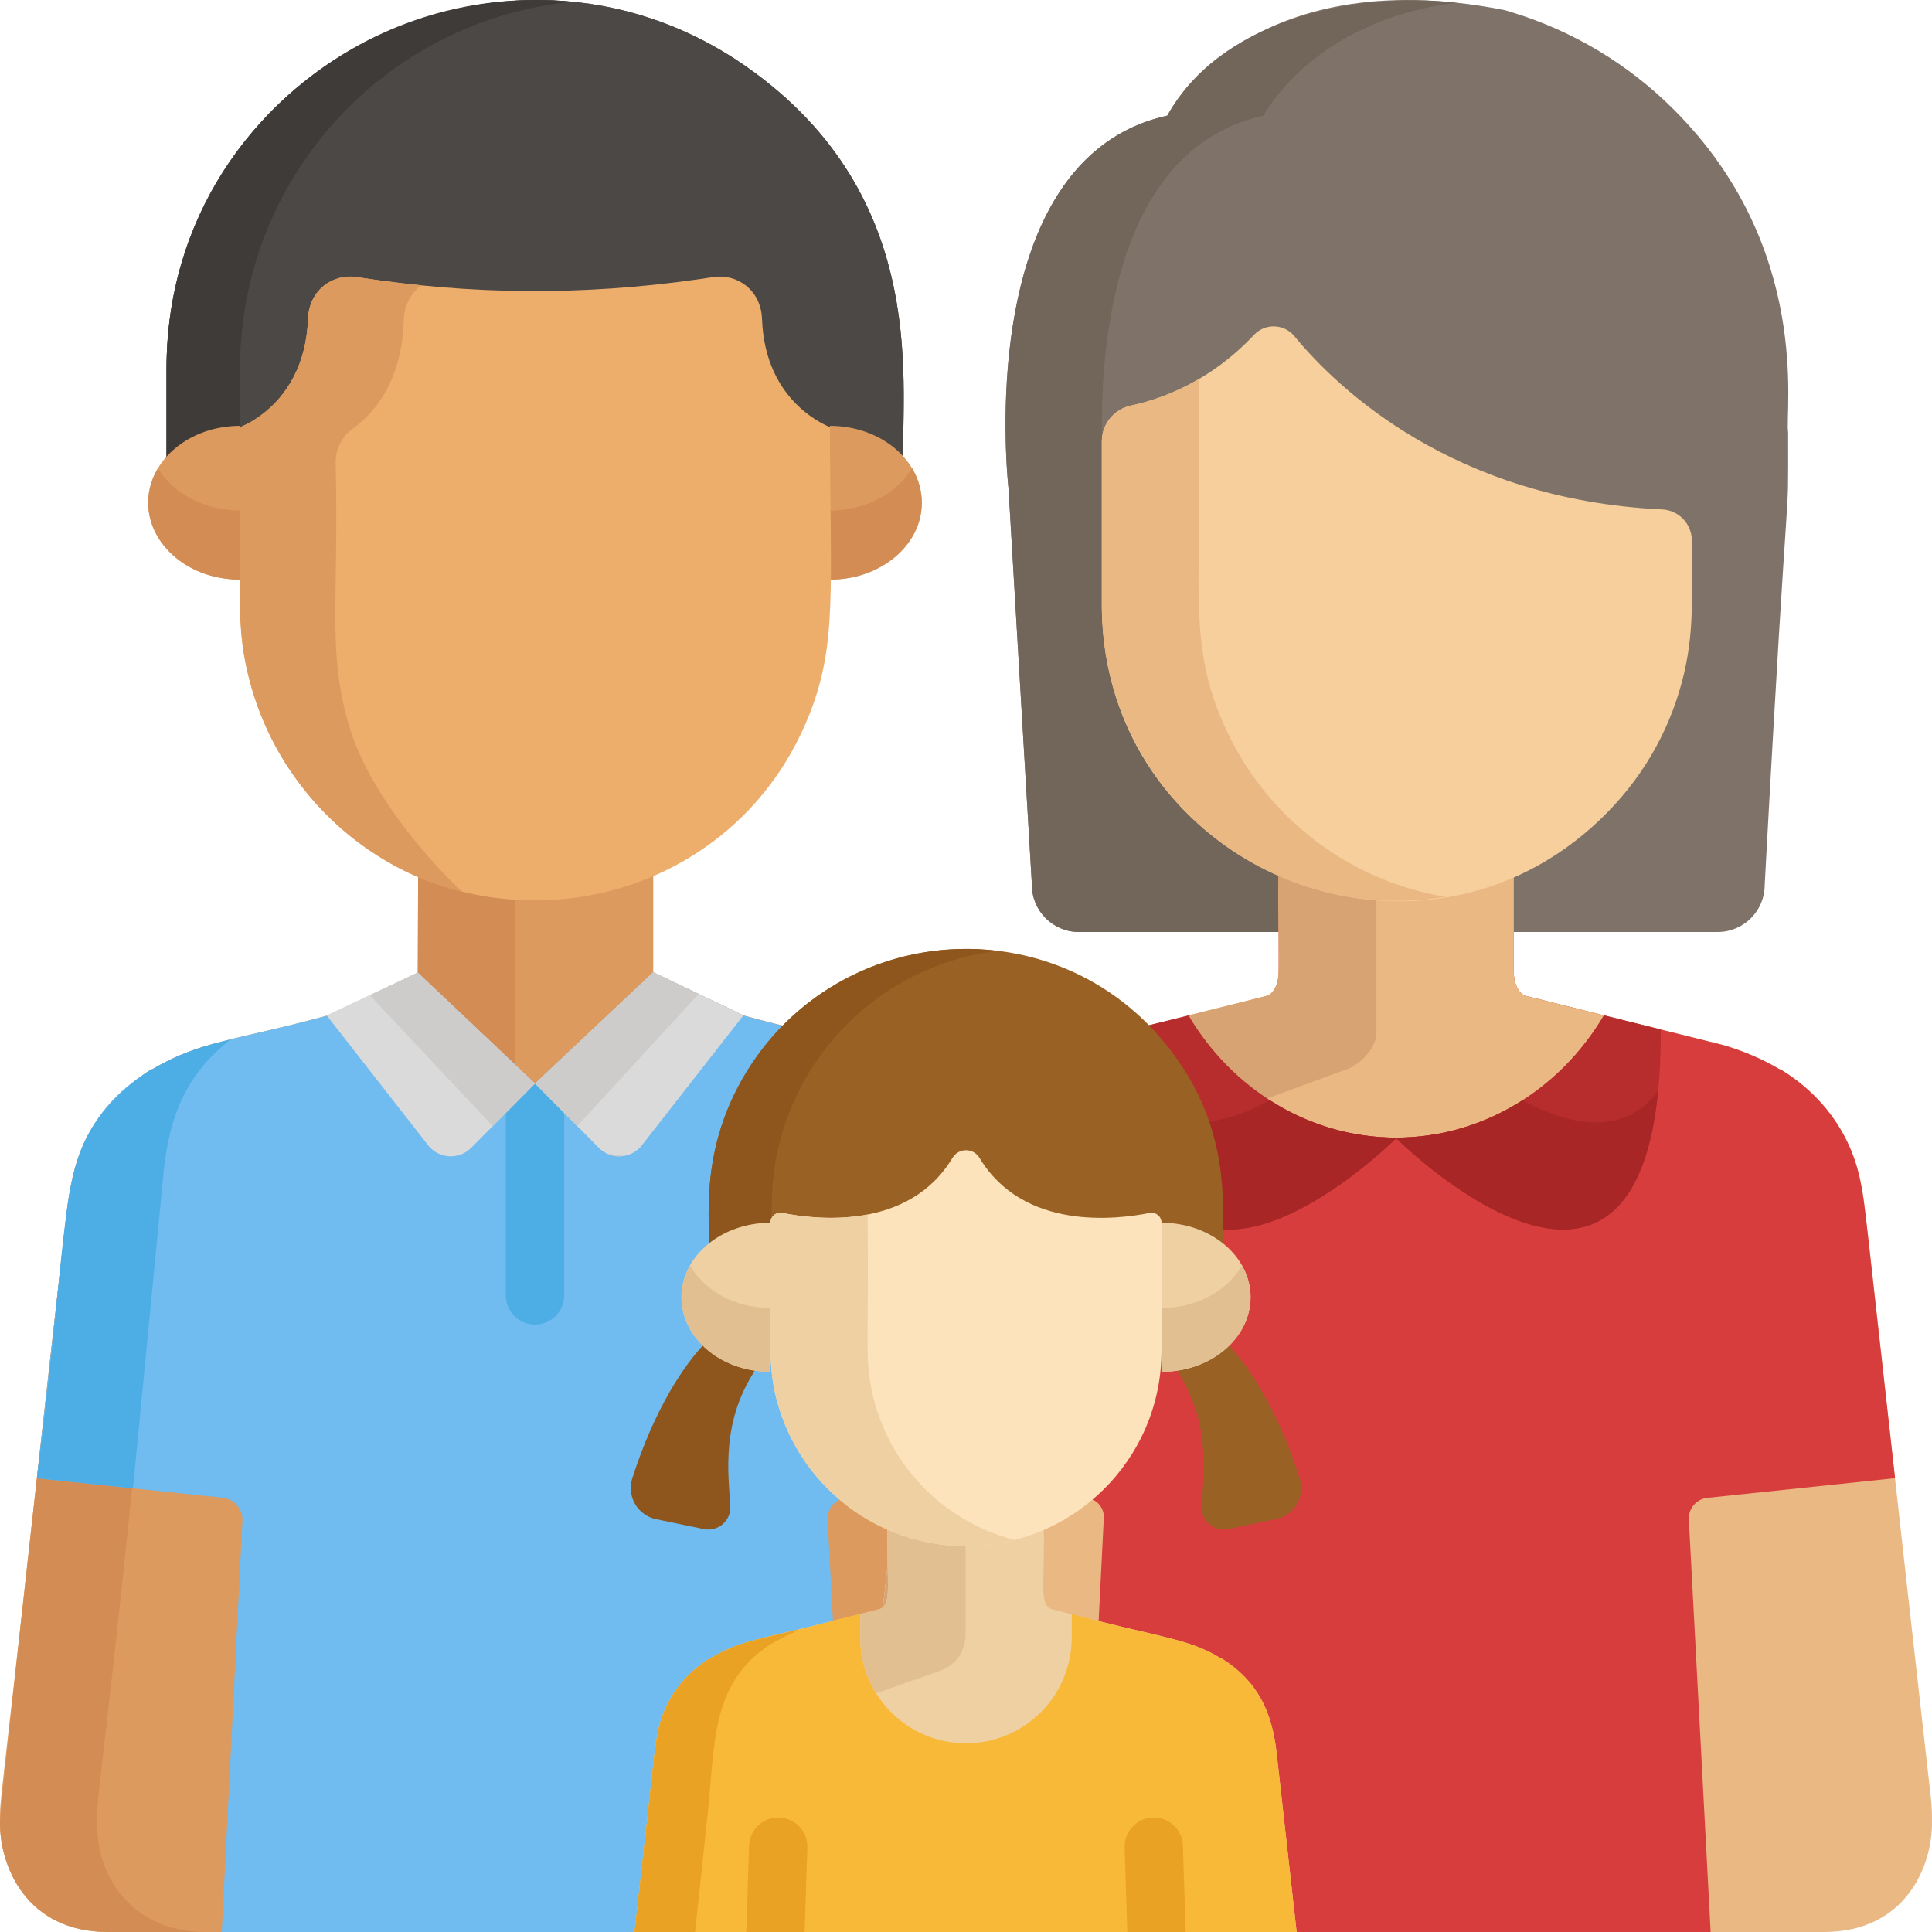
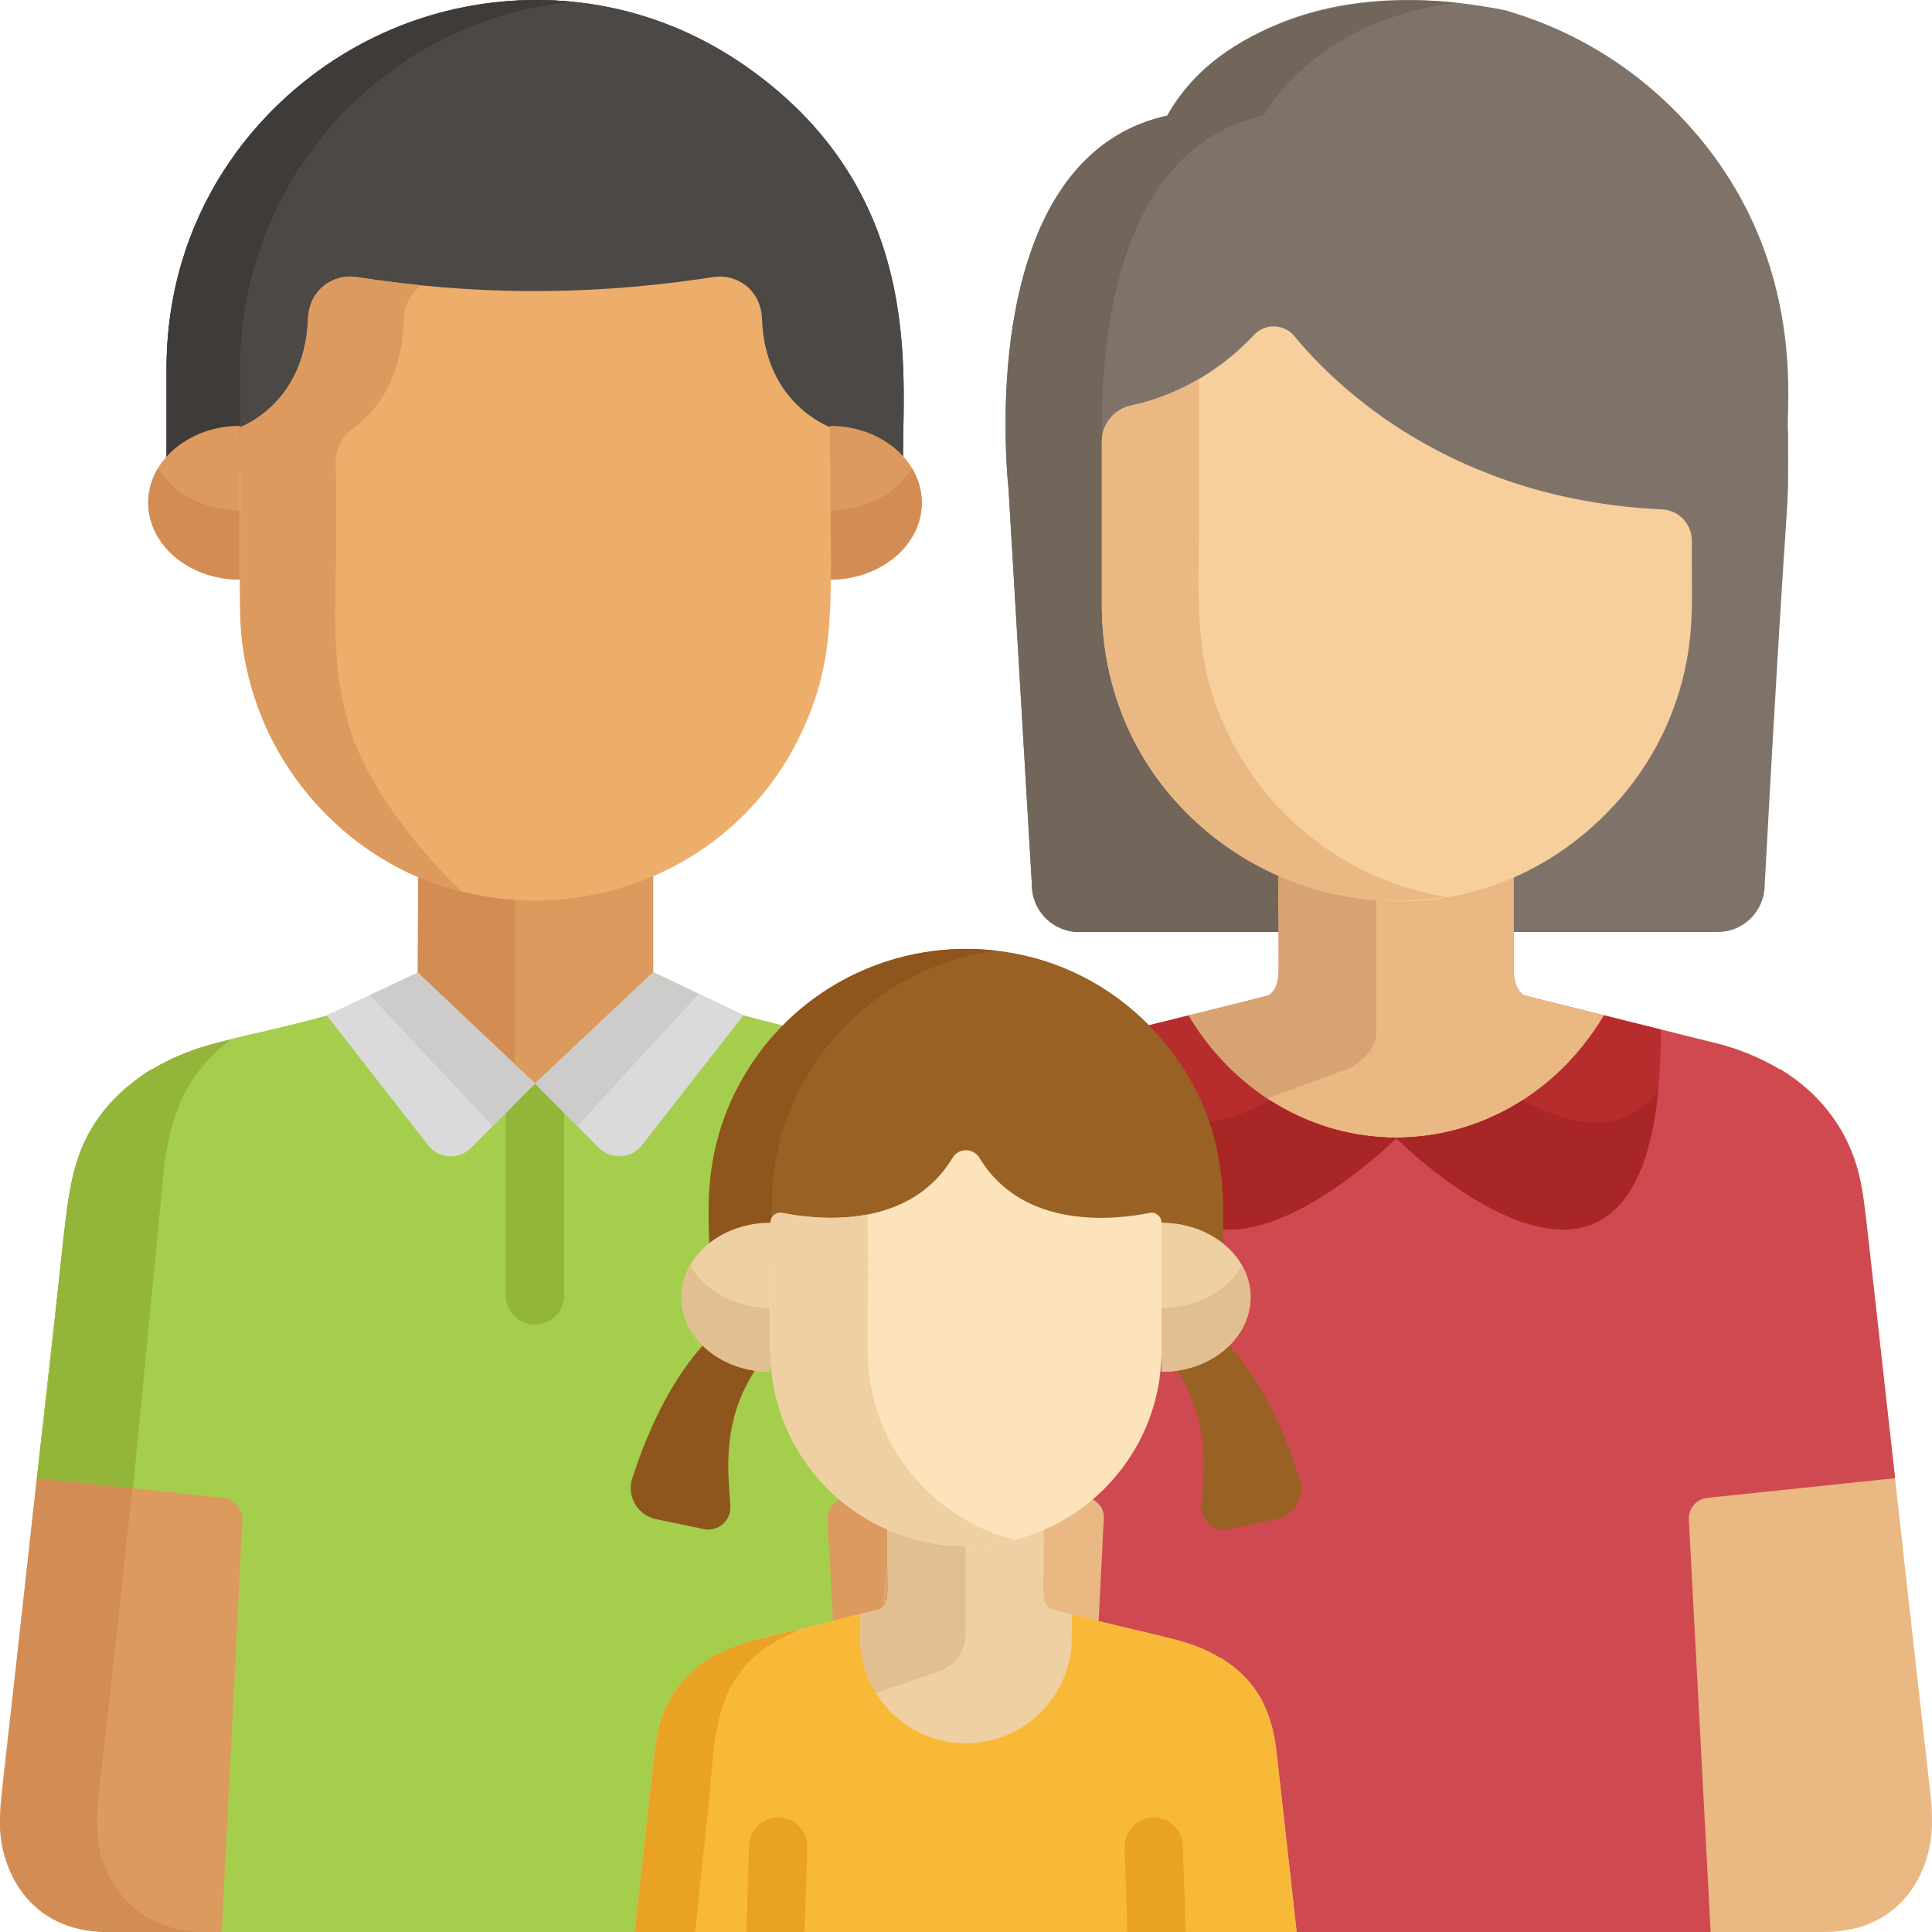
<svg xmlns="http://www.w3.org/2000/svg" version="1.1" id="Capa_1" x="0px" y="0px" viewBox="0 0 512.001 512.001" style="enable-background:new 0 0 512.001 512.001;" xml:space="preserve">
  <path style="fill:#7F7369;" d="M331.028,246.986h-45.136c-6.833,0-12.423-5.59-12.423-12.423l-6.211-105.265  c0,0-10.051-87.194,42.082-98.652c0,0,21.197-41.248,89.083-28.033c0.928,0.181,1.82,0.514,2.721,0.793  c15.639,4.851,30.178,13.434,42.266,25.46c36.97,36.788,29.536,80.252,30.463,85.658c0,30.197,0.477-3.367-6.211,120.04  c0,6.833-5.59,12.423-12.423,12.423H407.22" />
  <path style="fill:#72655A;" d="M338.876,246.986v-14.772c-27.903-12.33-45.299-38.716-46.765-67.642  c-0.01-0.192-0.04-0.801-0.044-0.915c-0.04-1.023-0.066-2.048-0.066-3.081c0.014-46.476-0.028-43.655,0.035-44.419  c-0.466-24.805,3.372-76.842,42.825-85.513c0,0,12.99-25.271,51.193-29.914c-29.109-3.199-63.254,5.45-76.715,29.914  c-35.179,7.732-43.642,50.567-42.808,86.38c0.012,0.499,0.025,0.986,0.04,1.46c0.206,6.639,0.687,10.812,0.687,10.812l6.211,105.265  c0,6.833,5.59,12.423,12.423,12.423C296.825,246.986,326.928,246.986,338.876,246.986z" />
  <path style="fill:#DD9A5E;" d="M228.256,477.26l13.354-119.329c4.68-36.032,2.761-49.875,14.388-63.983  c-3.591-4.366-8.717-8.438-12.097-10.502l-0.372-0.092c-12.572-7.531-23.157-7.846-46.519-14.274l0,0l-23.89-11.435l0,0v-28.537  c-20.015,8.85-43.03,8.541-62.297,0.163l0,0l-0.103,28.492l0,0l0,0l0,0l-23.788,11.318l0,0  c-23.212,6.387-33.922,6.728-46.519,14.274l-0.372,0.092c-1.06,0.647-2.18,1.427-3.284,2.301  c-18.001,12.923-18.286,29.711-19.837,42.117l-7.149,63.887l0,0c-10.069,91.431-9.764,84.076-9.764,91.124  c-0.158,11.604,6.961,29.123,28.588,29.123l0,0c2.006,0,225.695,0.011,227.403-0.017C236.624,511.658,226.559,496.88,228.256,477.26  z" />
  <g>
    <path style="fill:#D38D54;" d="M25.763,482.84c-0.174-10.081,1.934-9.972,17.727-173.575c1.651-13.534,5.754-24.591,17.56-33.741   c-1.788,0.567-10.824,1.952-20.637,7.831l-0.372,0.092c-1.132,0.691-2.257,1.488-3.284,2.301   c-18.001,12.923-18.286,29.711-19.837,42.117c-0.129,1.131-16.914,150.066-16.914,155.011   c-0.158,11.604,6.961,29.123,28.588,29.123l0,0H54.35C35.8,511.999,25.437,498.045,25.763,482.84z" />
    <path style="fill:#D38D54;" d="M136.481,282.131v-46.672c-9.275-0.623-17.956-2.84-25.659-6.188l-0.103,28.492l0,0L136.481,282.131   z" />
  </g>
  <path style="fill:#EAB883;" d="M511.794,477.26c-18.191-161.09-17.166-156.544-18.795-164.418  c-2.643-12.781-10.348-22.864-21.044-29.396l-0.371-0.092c-4.552-2.727-9.627-4.876-15.076-6.446l-52.449-13.057  c-1.705-0.772-2.885-3.311-2.885-6.206v-25.298c-19.768,8.621-42.807,8.484-62.297-0.132v25.431c0,2.895-1.18,5.434-2.885,6.206  c-44.369,11.82-54.237,11.544-67.525,19.503l-0.371,0.092c-14.678,8.964-20.351,21.113-22.307,37.151L228.257,477.26  c-1.757,20.31,9.01,34.739,28.393,34.739c30.845,0,202.098,0,226.752,0c21.627,0,28.746-17.519,28.588-29.123  c0-0.012,0-0.024,0-0.036C512.025,480.739,511.929,478.831,511.794,477.26z" />
  <path style="fill:#D8A373;" d="M253.817,482.876c0-0.012,0-0.024,0-0.036c-0.036-2.101,0.059-4.009,0.195-5.58l17.532-165.934  c1.874-15.368,7.109-27.509,21.869-36.875c-4.333,1.312-14.211,2.473-24.946,8.903l-0.371,0.092  c-14.678,8.964-20.352,21.114-22.307,37.151l-17.532,156.662c-1.756,20.31,9.01,34.739,28.393,34.739c15.943,0,9.811,0,25.756,0  C260.777,511.999,253.659,494.48,253.817,482.876z" />
-   <path style="fill:#D83D3D;" d="M502.222,391.732c-8.267-73.386-7.91-72.535-9.223-78.891c-2.658-12.853-10.448-22.927-21.044-29.396  c-0.105-0.026-0.477-0.118-0.371-0.092c-4.552-2.727-9.627-4.876-15.076-6.446l-52.449-13.057c-1.705-0.772-2.885-3.311-2.885-6.206  v-25.298l0,0v-0.132c-19.928,8.804-42.851,8.592-62.297,0v0.132l0,0v25.298c0,2.895-1.18,5.434-2.885,6.206  c-44.369,11.82-54.237,11.543-67.525,19.503c-0.105,0.026-0.477,0.118-0.371,0.092c-14.546,8.88-20.354,21.138-22.307,37.151  l-7.961,71.135l50.178,5.265c2.668,0.28,4.652,2.597,4.517,5.277l-5.512,109.725c61.421,0,104.935,0,166.33,0l-5.778-109.3  c-0.154-2.915,2.002-5.441,4.906-5.746L502.222,391.732z" />
+   <path style="fill:#CF4A50;" d="M502.222,391.732c-8.267-73.386-7.91-72.535-9.223-78.891c-2.658-12.853-10.448-22.927-21.044-29.396  c-0.105-0.026-0.477-0.118-0.371-0.092c-4.552-2.727-9.627-4.876-15.076-6.446l-52.449-13.057c-1.705-0.772-2.885-3.311-2.885-6.206  v-25.298l0,0v-0.132c-19.928,8.804-42.851,8.592-62.297,0v0.132l0,0v25.298c0,2.895-1.18,5.434-2.885,6.206  c-44.369,11.82-54.237,11.543-67.525,19.503c-0.105,0.026-0.477,0.118-0.371,0.092c-14.546,8.88-20.354,21.138-22.307,37.151  l-7.961,71.135l50.178,5.265c2.668,0.28,4.652,2.597,4.517,5.277l-5.512,109.725c61.421,0,104.935,0,166.33,0l-5.778-109.3  c-0.154-2.915,2.002-5.441,4.906-5.746L502.222,391.732z" />
  <path style="fill:#A82626;" d="M237.827,391.732l24.945,2.617l8.772-83.024c1.873-15.365,7.107-27.508,21.869-36.875  c-6.237,1.672-15.315,3.134-24.946,8.904c-0.105,0.026-0.477,0.118-0.371,0.092c-10.735,6.553-18.411,16.662-21.044,29.396  C245.435,320.65,245.741,322.354,237.827,391.732z" />
-   <path style="fill:#70BBEF;" d="M243.714,283.446c-0.105-0.026-0.477-0.118-0.372-0.092c-12.6-7.548-23.354-7.902-46.356-14.233  l0.022-0.041l-23.89-11.435l-0.173,0.261c-0.001-0.032-0.003-0.063-0.005-0.094l-31.157,29.335l-31.066-29.384l-23.788,11.318l0,0  c-23.213,6.387-33.922,6.728-46.519,14.274l-0.372,0.092c-14.679,8.963-20.351,21.117-22.307,37.151l-7.963,71.154l49.218,5.164  c3.103,0.326,5.41,3.021,5.254,6.137l-5.47,108.946c50.568,0,112.705,0,166.33,0l-5.778-109.287  c-0.155-2.923,2.007-5.455,4.919-5.761l13.156-1.38c9.646-80.023,6.825-87.206,18.511-101.509  C253.345,290.923,246.51,285.153,243.714,283.446z" />
-   <path style="fill:#4CAEE5;" d="M43.49,309.265c1.651-13.534,5.754-24.591,17.56-33.741c-2.339,0.664-11.132,2.137-20.637,7.831  l-0.372,0.092c-3.483,2.127-8.669,6.299-12.193,10.614c-12.47,15.266-9.079,27.305-18.077,97.692l25.457,2.671  C35.152,395.234,36.249,384.271,43.49,309.265z" />
+   <path style="fill:#A4CE4C;" d="M243.714,283.446c-0.105-0.026-0.477-0.118-0.372-0.092c-12.6-7.548-23.354-7.902-46.356-14.233  l0.022-0.041l-23.89-11.435l-0.173,0.261c-0.001-0.032-0.003-0.063-0.005-0.094l-31.157,29.335l-31.066-29.384l-23.788,11.318l0,0  c-23.213,6.387-33.922,6.728-46.519,14.274l-0.372,0.092c-14.679,8.963-20.351,21.117-22.307,37.151l-7.963,71.154l49.218,5.164  c3.103,0.326,5.41,3.021,5.254,6.137l-5.47,108.946c50.568,0,112.705,0,166.33,0l-5.778-109.287  c-0.155-2.923,2.007-5.455,4.919-5.761l13.156-1.38c9.646-80.023,6.825-87.206,18.511-101.509  C253.345,290.923,246.51,285.153,243.714,283.446z" />
+   <path style="fill:#92B53A;" d="M43.49,309.265c1.651-13.534,5.754-24.591,17.56-33.741c-2.339,0.664-11.132,2.137-20.637,7.831  l-0.372,0.092c-3.483,2.127-8.669,6.299-12.193,10.614c-12.47,15.266-9.079,27.305-18.077,97.692l25.457,2.671  C35.152,395.234,36.249,384.271,43.49,309.265z" />
  <path style="fill:#EAB883;" d="M425.063,269.08l-21.005-5.229c-1.705-0.772-2.885-3.311-2.885-6.206v-28.389l0,0v-0.132  c-20.094,8.878-43.045,8.506-62.297,0v0.132l0,0v28.389c0,2.895-1.18,5.434-2.885,6.206l-21.321,5.308  C340.295,312.257,399.458,312.274,425.063,269.08z" />
  <path id="SVGCleanerId_0" style="fill:#4C4846;" d="M44.139,124.499V97.645c0-79.044,89.36-124.776,153.471-80.114  c50.288,35.111,40.71,86.743,41.816,106.968" />
  <g>
    <path id="SVGCleanerId_0_1_" style="fill:#4C4846;" d="M44.139,124.499V97.645c0-79.044,89.36-124.776,153.471-80.114   c50.288,35.111,40.71,86.743,41.816,106.968" />
  </g>
  <path style="fill:#3F3B39;" d="M151.518,0.488C94.732-5.15,44.139,39.248,44.139,97.645v26.854H63.61V97.645  C63.61,47.445,101.727,5.435,151.518,0.488z" />
  <g>
    <path style="fill:#DD9A5E;" d="M244.286,133.231c0,11.253-10.893,20.374-24.33,20.374v-40.747   C233.393,112.858,244.286,121.979,244.286,133.231z" />
    <path style="fill:#DD9A5E;" d="M39.279,133.231c0,11.253,10.893,20.374,24.331,20.374v-40.747   C50.172,112.858,39.279,121.979,39.279,133.231z" />
  </g>
  <g>
    <path style="fill:#D38D54;" d="M219.956,135.292v18.313c13.437,0,24.33-9.121,24.33-20.374c0-3.294-0.939-6.403-2.597-9.156   C237.684,130.727,229.459,135.292,219.956,135.292z" />
    <path style="fill:#D38D54;" d="M41.876,124.075c-8.073,13.408,3.509,29.53,21.734,29.53v-18.313   C54.106,135.292,45.881,130.727,41.876,124.075z" />
  </g>
  <path style="fill:#EDAE6B;" d="M201.945,84.55c-0.284-7.808-6.714-12.086-12.917-11.12c-1.45,0.225-3.051,0.46-4.077,0.605  c-30.82,4.375-60.119,4.099-90.41-0.605c-6.156-0.959-12.637,3.25-12.917,11.121c-0.423,11.6-5.245,20.225-12.592,25.597  c-3.061,2.24-5.319,3.006-5.422,3.063c0,50.602-0.604,53.984,2.107,65.447c2.596,10.944,7.396,20.727,13.675,29.027  c36.373,48.103,112.526,38.712,135.106-18.347c7.474-18.881,5.46-33.215,5.46-76.127C219.666,112.993,202.753,106.995,201.945,84.55  z" />
  <path style="fill:#DD9A5E;" d="M92.275,191.573c-5.52-19.676-2.457-31.695-3.32-68.989c0-3.84,1.928-7.103,4.281-8.771  c9.281-6.602,13.494-17.397,13.757-28.92c0.091-3.877,1.907-7.205,4.587-9.292c-3.72-0.372-7.331-0.801-10.668-1.249  c-1.942-0.26-4.159-0.578-6.371-0.922c-6.139-0.956-12.635,3.238-12.917,11.121c-0.424,11.58-5.237,20.219-12.592,25.597  c-3.062,2.241-5.319,3.006-5.422,3.063c0,50.911-0.03,48.281,0.073,50.787c1.579,35.717,27.067,64.764,58.879,72.353  C121.082,235.246,98.479,213.713,92.275,191.573z" />
-   <path style="fill:#4CAEE5;" d="M149.511,343.295v-63.423l-7.727,7.275l-7.727-7.309v63.457c0,4.268,3.459,7.727,7.727,7.727  S149.511,347.563,149.511,343.295z" />
+   <path style="fill:#92B53A;" d="M149.511,343.295v-63.423l-7.727,7.275l-7.727-7.309v63.457c0,4.268,3.459,7.727,7.727,7.727  S149.511,347.563,149.511,343.295z" />
  <path style="fill:#DADADA;" d="M173.119,257.645l-31.335,29.502l16.915,17.046c3.23,3.255,8.583,2.938,11.407-0.676l26.903-34.437  L173.119,257.645z" />
  <g>
    <polygon style="fill:#CECCCA;" points="185.149,263.403 173.119,257.645 141.784,287.147 152.978,298.427  " />
    <path style="fill:#CECCCA;" d="M161,305.775c1.415,0.632,2.974,0.812,4.467,0.542L161,305.775z" />
  </g>
  <path style="fill:#DADADA;" d="M110.719,257.763l31.066,29.384l-16.915,17.046c-3.23,3.255-8.583,2.938-11.407-0.676L86.56,269.08  L110.719,257.763z" />
  <polygon style="fill:#CECCCA;" points="119.884,287.033 130.591,298.427 141.784,287.147 110.719,257.763 97.983,263.729 " />
  <path style="fill:#D8A373;" d="M364.762,273.386v-37.935c-9.241-0.633-18.005-2.846-25.886-6.328  c-0.783,22.526,2.041,32.496-2.885,34.728l-21.321,5.308c5.308,8.927,12.484,16.474,20.944,22.027l22.135-8.139  C357.751,283.046,364.762,279.566,364.762,273.386z" />
  <path style="fill:#F7CF9C;" d="M440.485,135.004c4.399,0.206,7.865,3.827,7.865,8.231v5.911l0,0l0,0  c-0.021,10.497,0.71,20.69-3.32,34.044c-4.059,13.461-11.707,25.828-23.201,36.053c-48.494,43.186-126.417,10.585-129.718-54.671  c-0.015-0.295-0.004,0.084-0.044-0.915c-0.04-1.023-0.066-2.048-0.066-3.081c0-9.31,0-30.558,0-39.654l0,0v-3.96  c0-4.6,3.241-8.533,7.741-9.485c7.984-1.688,20.885-6.275,32.588-18.731c2.941-3.13,7.958-2.967,10.692,0.345  C354.378,102.851,385.043,132.413,440.485,135.004z" />
  <path style="fill:#EAB883;" d="M325.843,195.243c-10.323-20.86-7.926-35.647-8.086-64.641c0-10.062,0-20.097,0-30.177  c-6.878,4.035-13.304,6.057-18.015,7.053c-4.501,0.952-7.741,4.885-7.741,9.485c0,10.082,0,32.473,0,43.613  c0,1.292,0.068,3.304,0.073,3.423c0.004,0.104,0.11,1.906,0.182,2.813c3.607,45.888,45.916,78.297,90.797,70.86  C358.38,233.583,337.053,217.823,325.843,195.243z" />
  <g>
    <path style="fill:#B72C2C;" d="M440.133,272.832l-15.07-3.751c-11.54,19.468-31.95,32.416-55.22,32.416   C369.843,301.496,440.445,372.106,440.133,272.832z" />
    <path style="fill:#B72C2C;" d="M299.885,272.832l15.07-3.751c11.54,19.468,31.95,32.416,55.22,32.416   C370.175,301.496,299.573,372.106,299.885,272.832z" />
  </g>
  <g>
    <path style="fill:#A82626;" d="M336.591,291.609c-12.457,6.632-26.812,9.797-36.006-2.503c7.315,74.669,69.59,12.39,69.59,12.39   C357.888,301.496,346.399,297.883,336.591,291.609z" />
    <path style="fill:#A82626;" d="M403.427,291.609c12.457,6.632,26.812,9.797,36.006-2.503c-7.315,74.669-69.59,12.39-69.59,12.39   C382.131,301.496,393.619,297.883,403.427,291.609z" />
  </g>
  <path style="fill:#996123;" d="M309.413,277.28c-29.615-37.334-86.807-33.283-111.406,6.512  c-14.395,23.256-8.964,44.445-10.157,50.928h136.295C323.713,321.406,327.384,299.915,309.413,277.28z" />
  <path style="fill:#8E551C;" d="M206.339,303.841c0.305-1.291,1.025-3.843,1.057-3.95c7.596-25.193,29.568-44.574,56.927-47.909  c-27.085-3.301-52.642,9.674-66.317,31.81c-14.395,23.256-8.963,44.441-10.157,50.928h16.652  C204.52,320.503,203.973,313.871,206.339,303.841z" />
  <path style="fill:#996123;" d="M344.433,391.76c-5.987-18.575-13.75-30.17-19.668-36.216c-3.416,3.366-8.153,5.759-13.543,6.618  c9.886,14.255,7.72,28.482,7.227,36.947c-0.225,3.862,3.251,6.894,7.038,6.108l12.618-2.617  C343.014,401.582,345.971,396.53,344.433,391.76z" />
  <path style="fill:#EFD0A3;" d="M331.406,343.792c0,10.911-10.561,19.753-23.589,19.753v-39.504  C320.845,324.041,331.406,332.883,331.406,343.792z" />
  <path style="fill:#8E551C;" d="M167.561,391.76c5.987-18.575,13.75-30.17,19.668-36.216c3.416,3.366,8.153,5.759,13.543,6.618  c-9.886,14.255-7.72,28.482-7.227,36.947c0.225,3.862-3.251,6.894-7.039,6.108l-12.618-2.617  C168.981,401.582,166.024,396.53,167.561,391.76z" />
  <path style="fill:#EFD0A3;" d="M180.589,343.792c0,10.911,10.561,19.753,23.589,19.753v-39.504  C191.15,324.041,180.589,332.883,180.589,343.792z" />
  <g>
    <path style="fill:#E2BF91;" d="M307.816,346.626v16.92c17.481,0,28.659-15.268,21.319-28.213   C325.351,342.009,317.229,346.626,307.816,346.626z" />
    <path style="fill:#E2BF91;" d="M182.859,335.333c-7.353,12.968,3.887,28.213,21.319,28.213v-16.92   C194.766,346.626,186.644,342.009,182.859,335.333z" />
  </g>
  <path style="fill:#EFD0A3;" d="M343.624,511.999l-5.374-48.025c-1.226-10.057-4.763-18.504-14.787-24.626l-0.246-0.061  c-8.772-5.255-15.137-5.036-44.76-12.928c-3.275-1.483-1.374-7.837-1.912-23.974c-13.235,5.792-28.555,5.551-41.294-0.088  c-0.524,15.762,1.376,22.572-1.912,24.062c-29.566,7.877-35.977,7.667-44.759,12.928l-0.246,0.061  c-7.066,4.316-12.192,10.985-13.949,19.485c-1.048,5.068-0.774,5.479-6.212,53.166H343.624z" />
  <path style="fill:#F9B938;" d="M168.171,511.999c42.548,0,132.877,0,175.452,0l-5.374-48.025  c-1.224-10.045-4.776-18.514-14.787-24.626l-0.246-0.061c-8.697-5.21-15.708-5.223-39.192-11.542c0,0.221,0,6.32,0,6.214  c0,4.452-1.046,8.692-2.899,12.429c-0.306,0.619-0.803,1.534-1.278,2.3c-0.022,0.035-0.329,0.519-0.352,0.554  c-0.491,0.753-1.016,1.477-1.53,2.124c-0.243,0.306-0.572,0.702-0.831,0.994c-0.042,0.047-0.083,0.094-0.125,0.141  c-0.165,0.189-0.332,0.375-0.503,0.559c-0.018,0.019-0.037,0.039-0.055,0.059c-0.004,0.004-0.007,0.007-0.01,0.011  c-0.026,0.028-0.052,0.055-0.078,0.083c-0.198,0.209-0.4,0.413-0.604,0.615c-0.067,0.067-0.133,0.136-0.2,0.202  c-0.264,0.257-0.533,0.509-0.806,0.756c-0.078,0.07-0.159,0.137-0.237,0.207c-0.171,0.153-0.349,0.298-0.522,0.449  c-0.027,0.024-0.054,0.047-0.081,0.07c-0.105,0.087-0.212,0.172-0.319,0.258c-0.183,0.147-0.366,0.294-0.552,0.436  c-0.117,0.09-0.236,0.178-0.355,0.267c-0.182,0.135-0.365,0.268-0.55,0.399c-0.091,0.064-0.183,0.128-0.275,0.191  c-0.031,0.021-0.061,0.043-0.092,0.064c-0.191,0.13-0.385,0.258-0.58,0.384c-0.03,0.019-0.059,0.038-0.089,0.057  c-0.089,0.058-0.178,0.116-0.268,0.172c-0.165,0.103-0.332,0.202-0.5,0.301c-0.056,0.033-0.111,0.068-0.167,0.1  c-0.024,0.014-0.049,0.029-0.073,0.043c-0.073,0.044-0.145,0.088-0.219,0.13c-0.322,0.184-0.648,0.362-0.978,0.533  c-0.045,0.023-0.09,0.045-0.136,0.067c-0.015,0.007-0.03,0.015-0.045,0.023c-0.055,0.028-0.11,0.054-0.165,0.081  c-0.219,0.11-0.438,0.22-0.66,0.325c-0.12,0.056-0.241,0.109-0.361,0.163c-0.222,0.1-0.445,0.199-0.67,0.294  c-0.136,0.057-0.273,0.112-0.41,0.167c-0.215,0.087-0.431,0.171-0.648,0.252c-0.141,0.053-0.283,0.105-0.425,0.155  c-0.221,0.079-0.444,0.154-0.668,0.227c-0.111,0.036-0.222,0.072-0.333,0.108c-0.028,0.009-0.055,0.018-0.083,0.027  c-0.062,0.019-0.126,0.036-0.188,0.055c-0.183,0.055-0.366,0.109-0.55,0.16c-0.09,0.025-0.179,0.051-0.27,0.076  c-0.03,0.008-0.06,0.017-0.09,0.025c-0.368,0.098-0.739,0.189-1.113,0.272c-0.055,0.012-0.111,0.023-0.166,0.035  c-0.166,0.036-0.331,0.071-0.498,0.104c-0.444,0.087-0.892,0.163-1.344,0.229c-0.903,0.132-1.82,0.22-2.749,0.263  c-0.111,0.006-0.221,0.008-0.331,0.011c-0.059,0.002-0.119,0.004-0.179,0.006c-0.162,0.005-0.323,0.008-0.484,0.01  c-0.045,0-0.09,0-0.134,0.001c-0.011,0-0.022,0-0.033,0c-0.056,0-0.112,0.001-0.168,0.001c-0.056,0-0.112-0.001-0.168-0.001  c-0.011,0-0.022,0-0.034,0c-0.045,0-0.089,0-0.134-0.001c-0.161-0.002-0.322-0.005-0.484-0.01c-0.06-0.002-0.119-0.004-0.179-0.006  c-0.11-0.004-0.221-0.006-0.331-0.011c-0.929-0.043-1.846-0.132-2.749-0.263c-0.452-0.066-0.9-0.142-1.344-0.229  c-0.167-0.033-0.332-0.068-0.498-0.104c-0.055-0.012-0.111-0.022-0.166-0.035c-0.374-0.083-0.745-0.175-1.113-0.272  c-0.03-0.008-0.06-0.017-0.09-0.025c-0.09-0.025-0.18-0.051-0.27-0.076c-0.182-0.051-0.363-0.104-0.544-0.158  c-0.064-0.02-0.13-0.037-0.194-0.057c-0.028-0.009-0.055-0.018-0.083-0.027c-0.111-0.035-0.222-0.071-0.333-0.108  c-0.224-0.073-0.446-0.148-0.668-0.227c-0.142-0.05-0.284-0.102-0.425-0.155c-0.217-0.081-0.434-0.165-0.648-0.252  c-0.137-0.055-0.274-0.11-0.41-0.167c-0.225-0.095-0.448-0.194-0.67-0.294c-0.12-0.054-0.242-0.107-0.361-0.163  c-0.222-0.104-0.441-0.214-0.66-0.325c-0.055-0.027-0.11-0.053-0.165-0.081c-0.015-0.008-0.03-0.015-0.045-0.023  c-0.045-0.022-0.091-0.044-0.136-0.067c-0.33-0.171-0.656-0.349-0.978-0.533c-0.073-0.042-0.146-0.086-0.219-0.13  c-0.024-0.014-0.049-0.029-0.073-0.043c-0.056-0.033-0.111-0.067-0.166-0.1c-0.168-0.099-0.335-0.198-0.5-0.301  c-0.09-0.056-0.179-0.114-0.268-0.172c-0.03-0.019-0.06-0.038-0.089-0.057c-5.601-3.621-9.732-9.101-11.644-15.443  c-1.71-5.669-1.04-9.707-1.19-14.371l-5.95,1.481c-18.664,5.094-25.11,5.119-33.442,10.11l-0.246,0.061  c-6.976,4.261-12.182,10.943-13.949,19.485C173.333,463.889,173.541,464.877,168.171,511.999z" />
  <g>
    <path style="fill:#EAA224;" d="M187.435,481.72c2.148-19.372,0.639-35.626,16.937-46.089l0.246-0.064   c1.807-1.138,3.752-2.114,5.787-2.963c0.373-0.294,0.735-0.563,1.083-0.806c-8.245,2.355-15.09,2.804-22.909,7.488l-0.246,0.061   c-7.12,4.348-12.241,11.055-13.988,19.696c-1.032,5.081-0.797,5.785-6.173,52.955h16.04L187.435,481.72z" />
    <path style="fill:#EAA224;" d="M213.239,511.999l0.718-22.36c0.137-4.266-3.209-7.834-7.475-7.971   c-4.266-0.167-7.834,3.208-7.971,7.474l-0.734,22.857H213.239z" />
    <path style="fill:#EAA224;" d="M314.217,511.999l-0.734-22.857c-0.137-4.264-3.672-7.628-7.971-7.474   c-4.265,0.137-7.612,3.705-7.475,7.971l0.718,22.36H314.217z" />
  </g>
  <path style="fill:#E2BF91;" d="M249.593,442.624c0.129-0.191,6.042-1.941,6.316-9.43v-26.568  c-7.533-0.039-14.509-1.606-20.658-4.328c-0.524,15.767,1.376,22.572-1.912,24.062l-5.368,1.336c0.15,4.656-0.52,8.691,1.19,14.371  c0.729,2.416,1.879,4.873,3.014,6.663L249.593,442.624L249.593,442.624z" />
  <path style="fill:#FCE3BB;" d="M252.427,306.842c-11.629,19.344-36.315,16.368-45.08,14.597c-1.64-0.331-3.168,0.929-3.168,2.602  l0,0c0,31.476-0.961,38.397,2.201,48.852c6.415,21.272,26.054,36.566,48.998,36.821c28.597,0.357,52.439-22.665,52.439-51.81  c0-13.176,0-22.454,0-33.862l0,0c0-1.673-1.529-2.933-3.168-2.602c-8.765,1.771-33.451,4.746-45.08-14.597  C257.947,304.146,254.048,304.146,252.427,306.842z" />
  <path style="fill:#EFD0A3;" d="M230.699,366.819c-1.352-7.8-0.484-10.812-0.764-44.969c-9.119,1.756-18.018,0.512-22.588-0.411  c-1.64-0.331-3.168,0.929-3.168,2.602c0,31.954-0.942,38.458,2.201,48.852c7.803,25.876,34.938,42.295,62.496,35.206  C249.301,403.067,234.207,387.001,230.699,366.819z" />
</svg>
